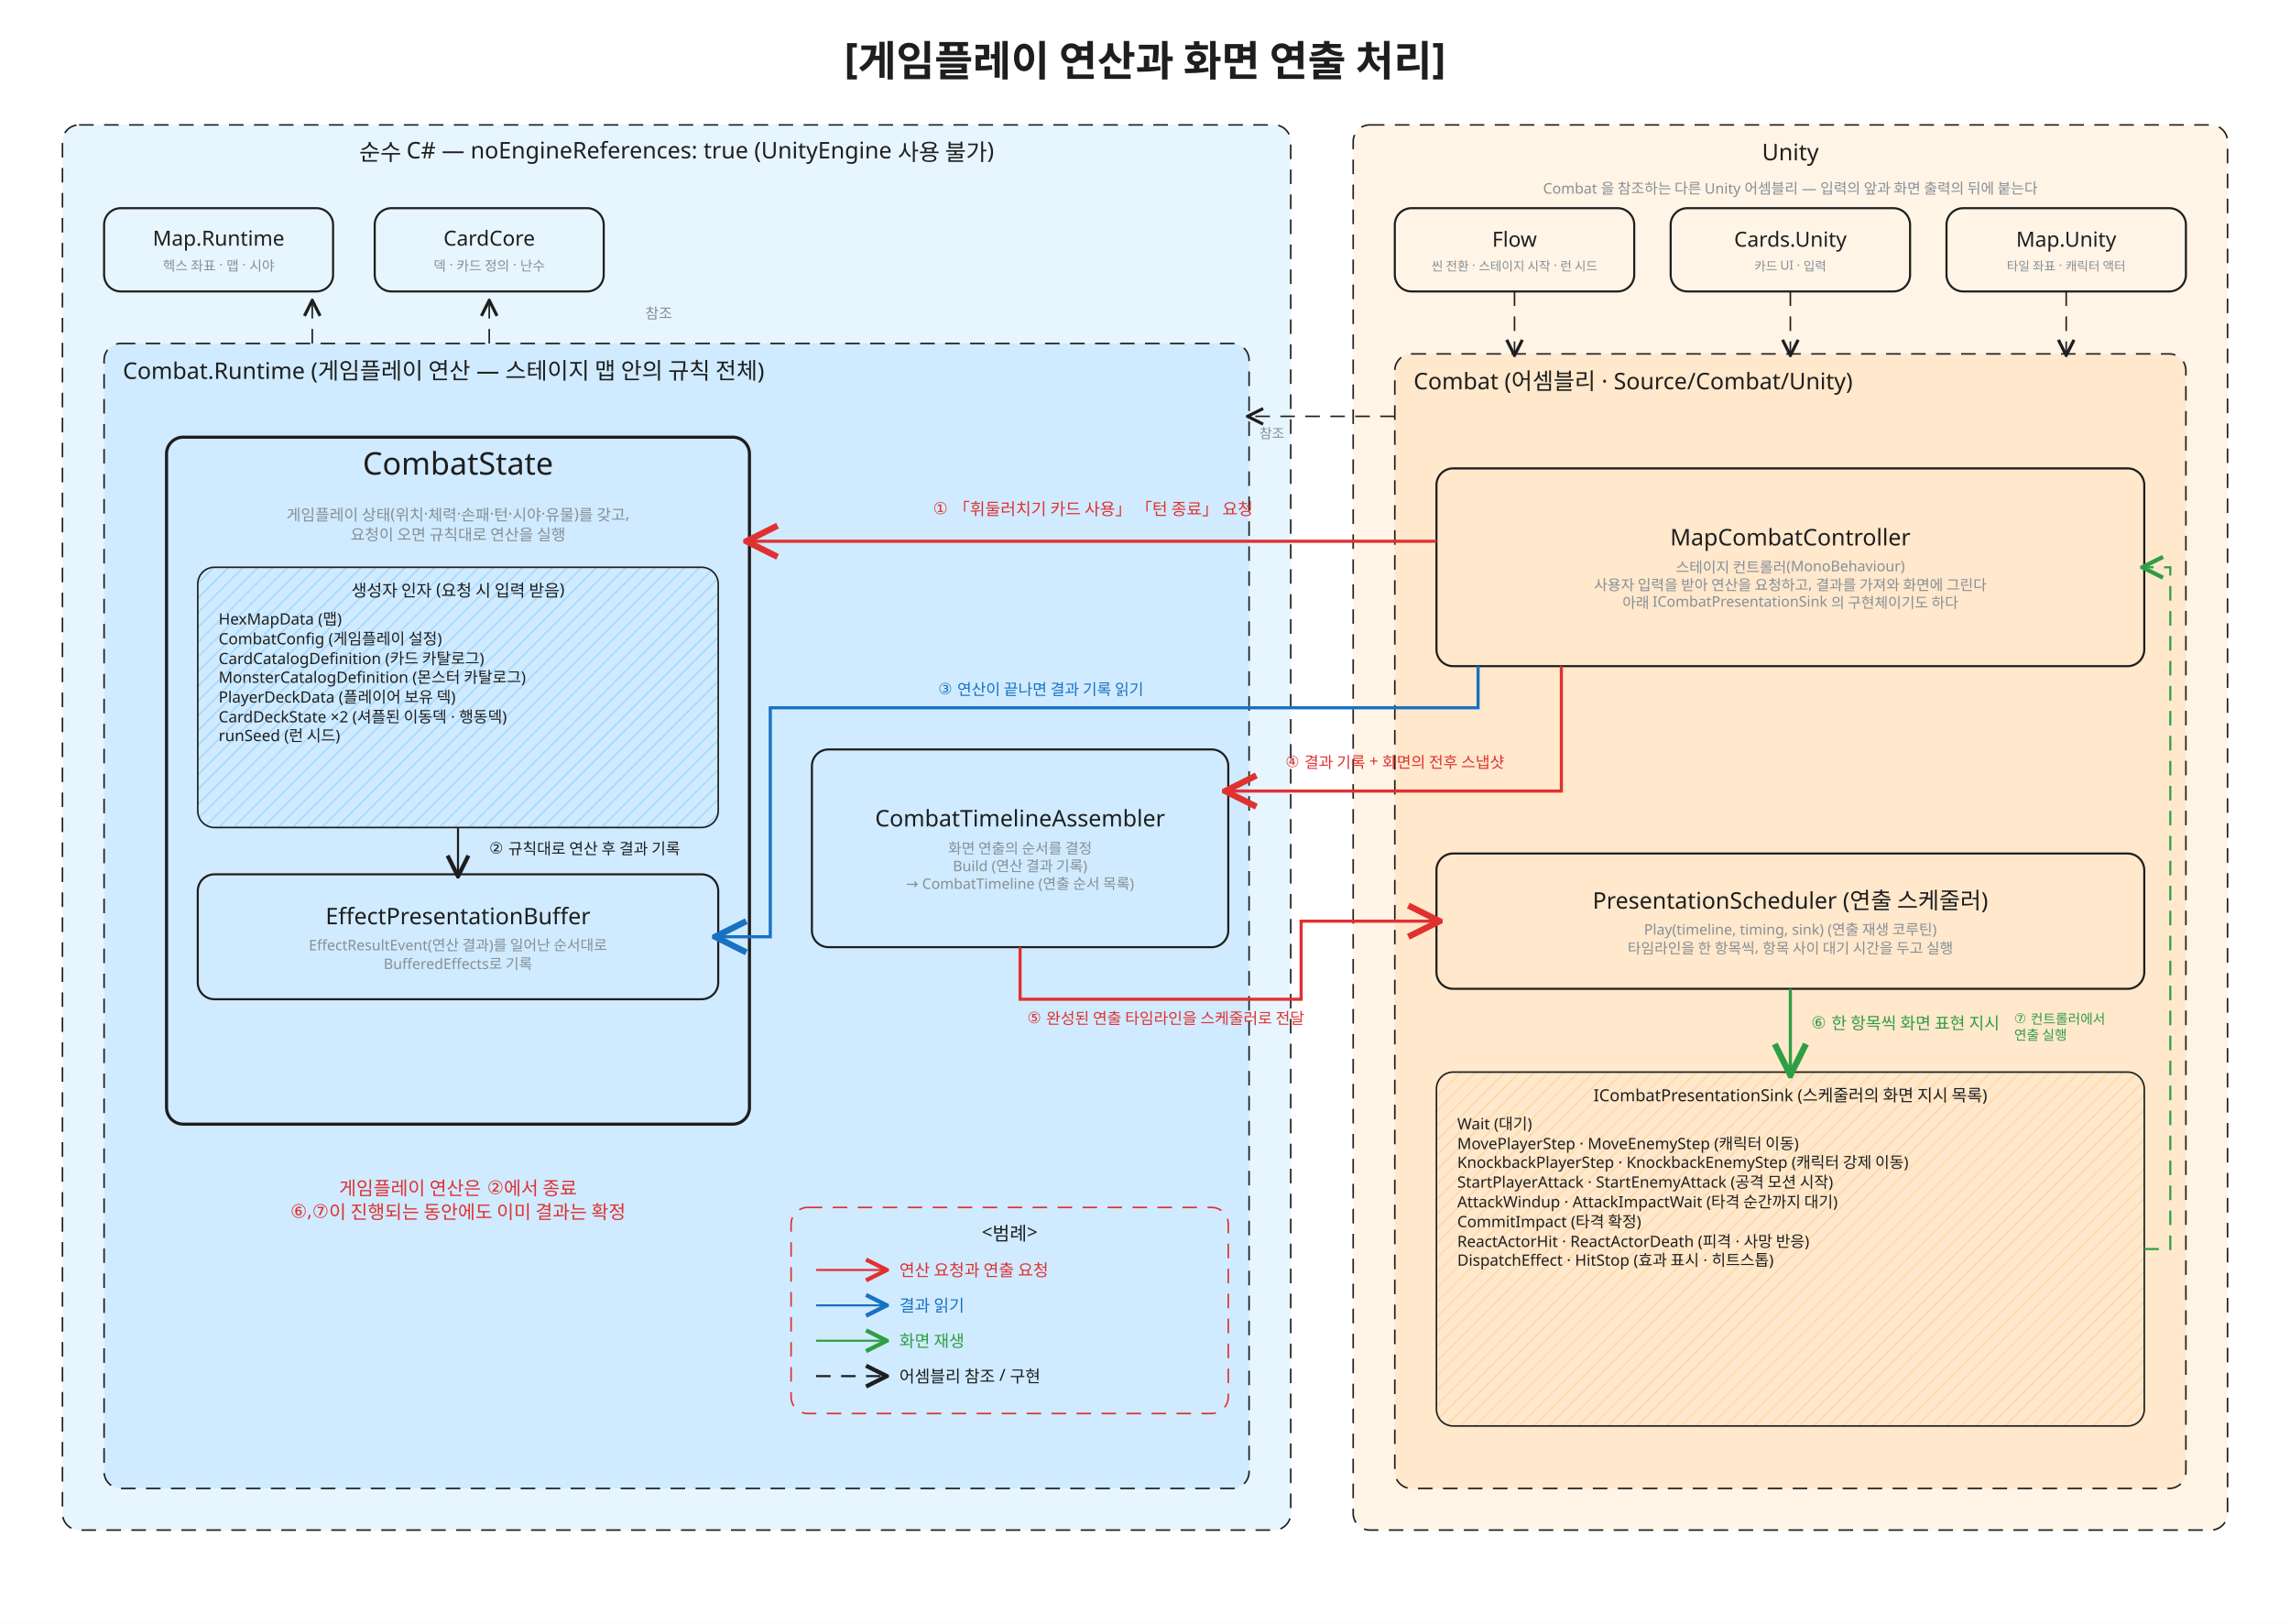
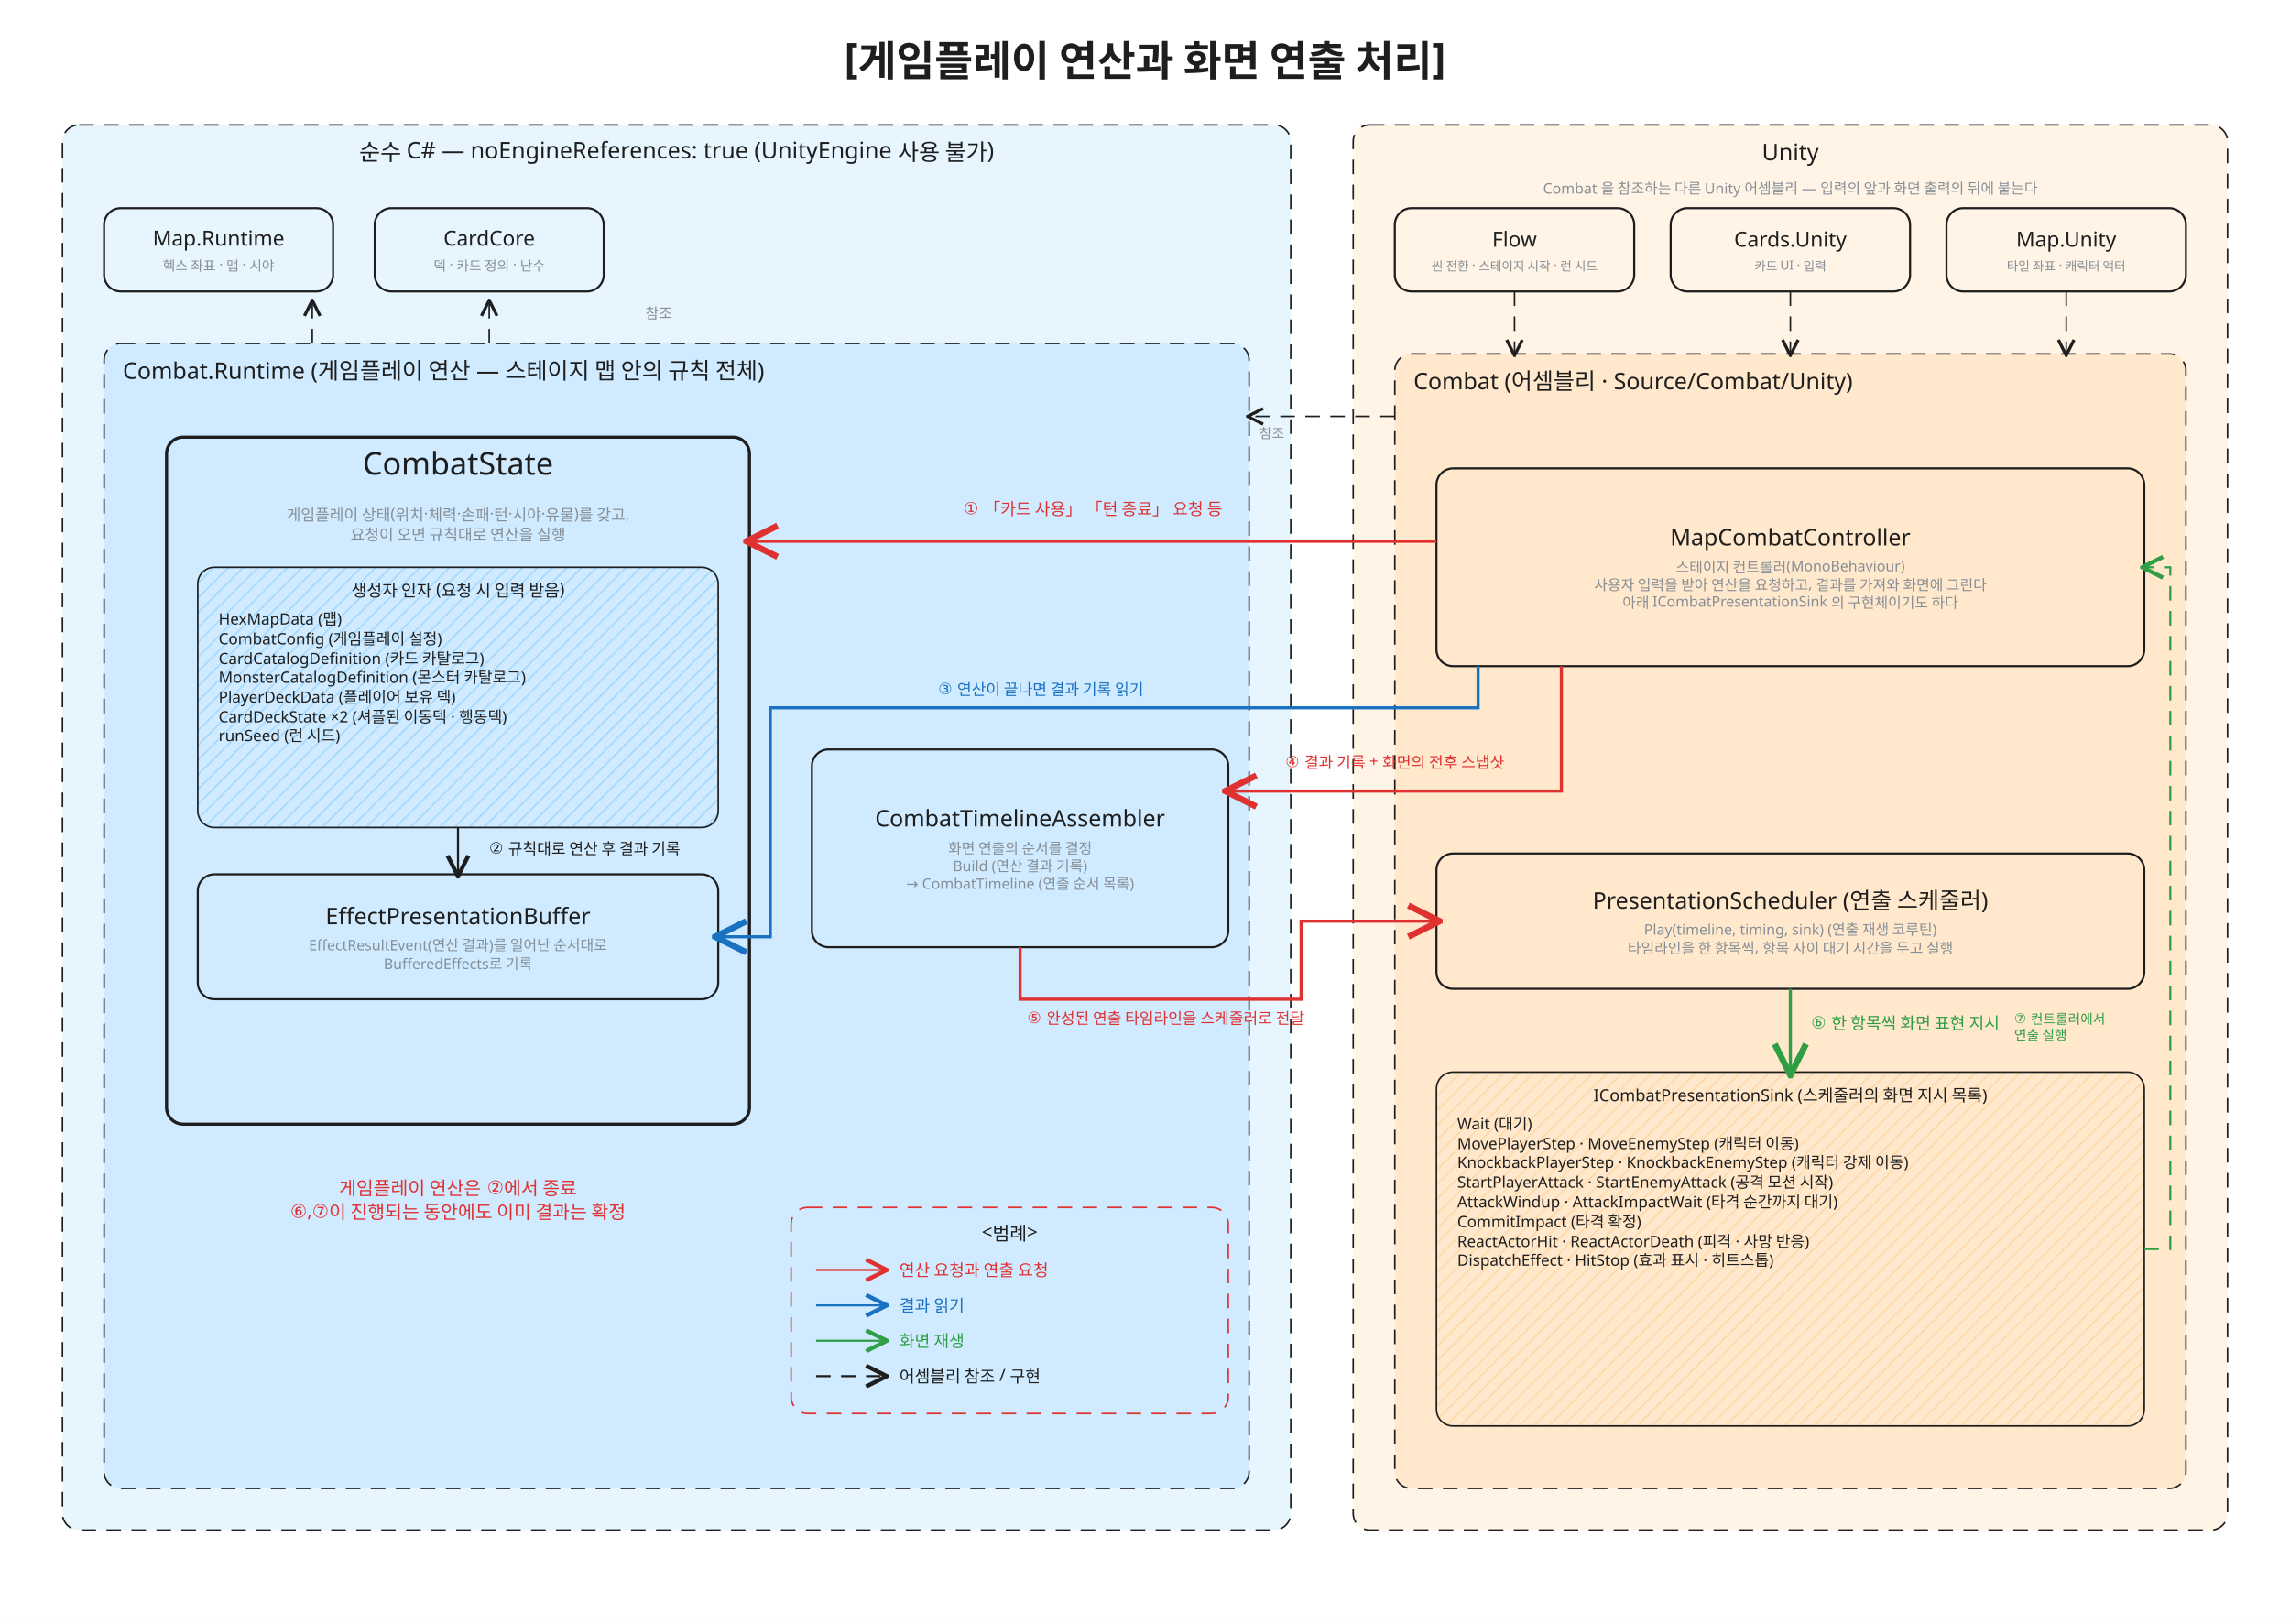
<svg xmlns="http://www.w3.org/2000/svg" width="2200" height="1560" viewBox="0 0 2200 1560">
  <defs>
    <pattern id="ha5d8ff" patternUnits="userSpaceOnUse" width="10" height="10" patternTransform="rotate(45)">
      <line x1="0" y1="0" x2="0" y2="10" stroke="#a5d8ff" stroke-width="3" />
    </pattern>
    <pattern id="hffd8a8" patternUnits="userSpaceOnUse" width="10" height="10" patternTransform="rotate(45)">
      <line x1="0" y1="0" x2="0" y2="10" stroke="#ffd8a8" stroke-width="3" />
    </pattern>
    <marker id="ah1e1e1e" markerWidth="12" markerHeight="12" refX="10" refY="6" orient="auto">
      <path d="M1,1 L11,6 L1,11" fill="none" stroke="#1e1e1e" stroke-width="2" />
    </marker>
    <marker id="as1e1e1e" markerWidth="12" markerHeight="12" refX="2" refY="6" orient="auto">
      <path d="M11,1 L1,6 L11,11" fill="none" stroke="#1e1e1e" stroke-width="2" />
    </marker>
    <marker id="ahe03131" markerWidth="12" markerHeight="12" refX="10" refY="6" orient="auto">
      <path d="M1,1 L11,6 L1,11" fill="none" stroke="#e03131" stroke-width="2" />
    </marker>
    <marker id="ase03131" markerWidth="12" markerHeight="12" refX="2" refY="6" orient="auto">
      <path d="M11,1 L1,6 L11,11" fill="none" stroke="#e03131" stroke-width="2" />
    </marker>
    <marker id="ah1971c2" markerWidth="12" markerHeight="12" refX="10" refY="6" orient="auto">
      <path d="M1,1 L11,6 L1,11" fill="none" stroke="#1971c2" stroke-width="2" />
    </marker>
    <marker id="as1971c2" markerWidth="12" markerHeight="12" refX="2" refY="6" orient="auto">
      <path d="M11,1 L1,6 L11,11" fill="none" stroke="#1971c2" stroke-width="2" />
    </marker>
    <marker id="ah2f9e44" markerWidth="12" markerHeight="12" refX="10" refY="6" orient="auto">
      <path d="M1,1 L11,6 L1,11" fill="none" stroke="#2f9e44" stroke-width="2" />
    </marker>
    <marker id="as2f9e44" markerWidth="12" markerHeight="12" refX="2" refY="6" orient="auto">
      <path d="M11,1 L1,6 L11,11" fill="none" stroke="#2f9e44" stroke-width="2" />
    </marker>
  </defs>
  <rect width="100%" height="100%" fill="#ffffff" />
  <text x="1100" y="70" font-size="40" fill="#1e1e1e" text-anchor="middle" font-family="Virgil, 'Segoe Print', 'Comic Sans MS', 'Apple SD Gothic Neo', 'Noto Sans KR', sans-serif" font-weight="bold">[게임플레이 연산과 화면 연출 처리]</text>
  <rect x="60" y="120" width="1180" height="1350" rx="16" fill="#e7f5ff" stroke="#1e1e1e" stroke-width="1.5" stroke-dasharray="14,10" />
  <text x="650" y="154" font-size="22" fill="#1e1e1e" text-anchor="middle" font-family="Virgil, 'Segoe Print', 'Comic Sans MS', 'Apple SD Gothic Neo', 'Noto Sans KR', sans-serif" font-weight="normal">순수 C#  —  noEngineReferences: true  (UnityEngine 사용 불가)</text>
  <rect x="1300" y="120" width="840" height="1350" rx="16" fill="#fff4e6" stroke="#1e1e1e" stroke-width="1.5" stroke-dasharray="14,10" />
  <text x="1720" y="154" font-size="22" fill="#1e1e1e" text-anchor="middle" font-family="Virgil, 'Segoe Print', 'Comic Sans MS', 'Apple SD Gothic Neo', 'Noto Sans KR', sans-serif" font-weight="normal">Unity</text>
  <rect x="100" y="200" width="220" height="80" rx="16" fill="none" stroke="#1e1e1e" stroke-width="2" />
  <text x="210" y="236" font-size="20" fill="#1e1e1e" text-anchor="middle" font-family="Virgil, 'Segoe Print', 'Comic Sans MS', 'Apple SD Gothic Neo', 'Noto Sans KR', sans-serif" font-weight="normal">Map.Runtime</text>
  <text x="210" y="260" font-size="13" fill="#868e96" text-anchor="middle" font-family="Virgil, 'Segoe Print', 'Comic Sans MS', 'Apple SD Gothic Neo', 'Noto Sans KR', sans-serif" font-weight="normal">헥스 좌표 · 맵 · 시야</text>
  <rect x="360" y="200" width="220" height="80" rx="16" fill="none" stroke="#1e1e1e" stroke-width="2" />
  <text x="470" y="236" font-size="20" fill="#1e1e1e" text-anchor="middle" font-family="Virgil, 'Segoe Print', 'Comic Sans MS', 'Apple SD Gothic Neo', 'Noto Sans KR', sans-serif" font-weight="normal">CardCore</text>
  <text x="470" y="260" font-size="13" fill="#868e96" text-anchor="middle" font-family="Virgil, 'Segoe Print', 'Comic Sans MS', 'Apple SD Gothic Neo', 'Noto Sans KR', sans-serif" font-weight="normal">덱 · 카드 정의 · 난수</text>
  <rect x="100" y="330" width="1100" height="1100" rx="16" fill="#d0ebff" stroke="#1e1e1e" stroke-width="1.5" stroke-dasharray="14,10" />
  <text x="118" y="364" font-size="22" fill="#1e1e1e" text-anchor="start" font-family="Virgil, 'Segoe Print', 'Comic Sans MS', 'Apple SD Gothic Neo', 'Noto Sans KR', sans-serif" font-weight="normal">Combat.Runtime  (게임플레이 연산 — 스테이지 맵 안의 규칙 전체)</text>
  <polyline points="300,330 300,290" fill="none" stroke="#1e1e1e" stroke-width="1.5" stroke-dasharray="14,10" marker-end="url(#ah1e1e1e)" />
  <polyline points="470,330 470,290" fill="none" stroke="#1e1e1e" stroke-width="1.5" stroke-dasharray="14,10" marker-end="url(#ah1e1e1e)" />
  <text x="620" y="306" font-size="14" fill="#868e96" text-anchor="start" font-family="Virgil, 'Segoe Print', 'Comic Sans MS', 'Apple SD Gothic Neo', 'Noto Sans KR', sans-serif" font-weight="normal">참조</text>
  <rect x="160" y="420" width="560" height="660" rx="16" fill="none" stroke="#1e1e1e" stroke-width="3" />
  <text x="440" y="456" font-size="30" fill="#1e1e1e" text-anchor="middle" font-family="Virgil, 'Segoe Print', 'Comic Sans MS', 'Apple SD Gothic Neo', 'Noto Sans KR', sans-serif" font-weight="normal">CombatState</text>
  <text x="440" y="500" font-size="15" fill="#868e96" text-anchor="middle" font-family="Virgil, 'Segoe Print', 'Comic Sans MS', 'Apple SD Gothic Neo', 'Noto Sans KR', sans-serif" font-weight="normal">게임플레이 상태(위치·체력·손패·턴·시야·유물)를 갖고,</text>
  <text x="440" y="519" font-size="15" fill="#868e96" text-anchor="middle" font-family="Virgil, 'Segoe Print', 'Comic Sans MS', 'Apple SD Gothic Neo', 'Noto Sans KR', sans-serif" font-weight="normal">요청이 오면 규칙대로 연산을 실행</text>
  <rect x="190" y="545" width="500" height="250" rx="16" fill="url(#ha5d8ff)" stroke="#1e1e1e" stroke-width="1.5" />
  <text x="440" y="573" font-size="16" fill="#1e1e1e" text-anchor="middle" font-family="Virgil, 'Segoe Print', 'Comic Sans MS', 'Apple SD Gothic Neo', 'Noto Sans KR', sans-serif" font-weight="normal">생성자 인자 (요청 시 입력 받음)</text>
  <text x="210" y="600" font-size="15" fill="#1e1e1e" text-anchor="start" font-family="Virgil, 'Segoe Print', 'Comic Sans MS', 'Apple SD Gothic Neo', 'Noto Sans KR', sans-serif" font-weight="normal">HexMapData  (맵)</text>
  <text x="210" y="619" font-size="15" fill="#1e1e1e" text-anchor="start" font-family="Virgil, 'Segoe Print', 'Comic Sans MS', 'Apple SD Gothic Neo', 'Noto Sans KR', sans-serif" font-weight="normal">CombatConfig  (게임플레이 설정)</text>
  <text x="210" y="638" font-size="15" fill="#1e1e1e" text-anchor="start" font-family="Virgil, 'Segoe Print', 'Comic Sans MS', 'Apple SD Gothic Neo', 'Noto Sans KR', sans-serif" font-weight="normal">CardCatalogDefinition  (카드 카탈로그)</text>
  <text x="210" y="656" font-size="15" fill="#1e1e1e" text-anchor="start" font-family="Virgil, 'Segoe Print', 'Comic Sans MS', 'Apple SD Gothic Neo', 'Noto Sans KR', sans-serif" font-weight="normal">MonsterCatalogDefinition  (몬스터 카탈로그)</text>
  <text x="210" y="675" font-size="15" fill="#1e1e1e" text-anchor="start" font-family="Virgil, 'Segoe Print', 'Comic Sans MS', 'Apple SD Gothic Neo', 'Noto Sans KR', sans-serif" font-weight="normal">PlayerDeckData  (플레이어 보유 덱)</text>
  <text x="210" y="694" font-size="15" fill="#1e1e1e" text-anchor="start" font-family="Virgil, 'Segoe Print', 'Comic Sans MS', 'Apple SD Gothic Neo', 'Noto Sans KR', sans-serif" font-weight="normal">CardDeckState ×2  (셔플된 이동덱 · 행동덱)</text>
  <text x="210" y="712" font-size="15" fill="#1e1e1e" text-anchor="start" font-family="Virgil, 'Segoe Print', 'Comic Sans MS', 'Apple SD Gothic Neo', 'Noto Sans KR', sans-serif" font-weight="normal">runSeed  (런 시드)</text>
  <rect x="190" y="840" width="500" height="120" rx="16" fill="none" stroke="#1e1e1e" stroke-width="2" />
  <text x="440" y="888" font-size="22" fill="#1e1e1e" text-anchor="middle" font-family="Virgil, 'Segoe Print', 'Comic Sans MS', 'Apple SD Gothic Neo', 'Noto Sans KR', sans-serif" font-weight="normal">EffectPresentationBuffer</text>
  <text x="440" y="913" font-size="14" fill="#868e96" text-anchor="middle" font-family="Virgil, 'Segoe Print', 'Comic Sans MS', 'Apple SD Gothic Neo', 'Noto Sans KR', sans-serif" font-weight="normal">EffectResultEvent(연산 결과)를 일어난 순서대로</text>
  <text x="440" y="931" font-size="14" fill="#868e96" text-anchor="middle" font-family="Virgil, 'Segoe Print', 'Comic Sans MS', 'Apple SD Gothic Neo', 'Noto Sans KR', sans-serif" font-weight="normal">BufferedEffects로 기록</text>
  <rect x="780" y="720" width="400" height="190" rx="16" fill="none" stroke="#1e1e1e" stroke-width="2" />
  <text x="980" y="794" font-size="22" fill="#1e1e1e" text-anchor="middle" font-family="Virgil, 'Segoe Print', 'Comic Sans MS', 'Apple SD Gothic Neo', 'Noto Sans KR', sans-serif" font-weight="normal">CombatTimelineAssembler</text>
  <text x="980" y="820" font-size="14" fill="#868e96" text-anchor="middle" font-family="Virgil, 'Segoe Print', 'Comic Sans MS', 'Apple SD Gothic Neo', 'Noto Sans KR', sans-serif" font-weight="normal">화면 연출의 순서를 결정</text>
  <text x="980" y="837" font-size="14" fill="#868e96" text-anchor="middle" font-family="Virgil, 'Segoe Print', 'Comic Sans MS', 'Apple SD Gothic Neo', 'Noto Sans KR', sans-serif" font-weight="normal">Build (연산 결과 기록)</text>
  <text x="980" y="854" font-size="14" fill="#868e96" text-anchor="middle" font-family="Virgil, 'Segoe Print', 'Comic Sans MS', 'Apple SD Gothic Neo', 'Noto Sans KR', sans-serif" font-weight="normal">→ CombatTimeline (연출 순서 목록)</text>
  <rect x="1340" y="200" width="230" height="80" rx="16" fill="none" stroke="#1e1e1e" stroke-width="2" />
  <text x="1455" y="237" font-size="20" fill="#1e1e1e" text-anchor="middle" font-family="Virgil, 'Segoe Print', 'Comic Sans MS', 'Apple SD Gothic Neo', 'Noto Sans KR', sans-serif" font-weight="normal">Flow</text>
  <text x="1455" y="260" font-size="12" fill="#868e96" text-anchor="middle" font-family="Virgil, 'Segoe Print', 'Comic Sans MS', 'Apple SD Gothic Neo', 'Noto Sans KR', sans-serif" font-weight="normal">씬 전환 · 스테이지 시작 · 런 시드</text>
  <rect x="1605" y="200" width="230" height="80" rx="16" fill="none" stroke="#1e1e1e" stroke-width="2" />
  <text x="1720" y="237" font-size="20" fill="#1e1e1e" text-anchor="middle" font-family="Virgil, 'Segoe Print', 'Comic Sans MS', 'Apple SD Gothic Neo', 'Noto Sans KR', sans-serif" font-weight="normal">Cards.Unity</text>
  <text x="1720" y="260" font-size="12" fill="#868e96" text-anchor="middle" font-family="Virgil, 'Segoe Print', 'Comic Sans MS', 'Apple SD Gothic Neo', 'Noto Sans KR', sans-serif" font-weight="normal">카드 UI · 입력</text>
  <rect x="1870" y="200" width="230" height="80" rx="16" fill="none" stroke="#1e1e1e" stroke-width="2" />
  <text x="1985" y="237" font-size="20" fill="#1e1e1e" text-anchor="middle" font-family="Virgil, 'Segoe Print', 'Comic Sans MS', 'Apple SD Gothic Neo', 'Noto Sans KR', sans-serif" font-weight="normal">Map.Unity</text>
  <text x="1985" y="260" font-size="12" fill="#868e96" text-anchor="middle" font-family="Virgil, 'Segoe Print', 'Comic Sans MS', 'Apple SD Gothic Neo', 'Noto Sans KR', sans-serif" font-weight="normal">타일 좌표 · 캐릭터 액터</text>
  <text x="1720" y="186" font-size="14" fill="#868e96" text-anchor="middle" font-family="Virgil, 'Segoe Print', 'Comic Sans MS', 'Apple SD Gothic Neo', 'Noto Sans KR', sans-serif" font-weight="normal">Combat 을 참조하는 다른 Unity 어셈블리 — 입력의 앞과 화면 출력의 뒤에 붙는다</text>
  <rect x="1340" y="340" width="760" height="1090" rx="16" fill="#ffe8cc" stroke="#1e1e1e" stroke-width="1.5" stroke-dasharray="14,10" />
  <text x="1358" y="374" font-size="22" fill="#1e1e1e" text-anchor="start" font-family="Virgil, 'Segoe Print', 'Comic Sans MS', 'Apple SD Gothic Neo', 'Noto Sans KR', sans-serif" font-weight="normal">Combat  (어셈블리 · Source/Combat/Unity)</text>
  <polyline points="1455,280 1455,340" fill="none" stroke="#1e1e1e" stroke-width="1.5" stroke-dasharray="14,10" marker-end="url(#ah1e1e1e)" />
  <polyline points="1720,280 1720,340" fill="none" stroke="#1e1e1e" stroke-width="1.5" stroke-dasharray="14,10" marker-end="url(#ah1e1e1e)" />
  <polyline points="1985,280 1985,340" fill="none" stroke="#1e1e1e" stroke-width="1.5" stroke-dasharray="14,10" marker-end="url(#ah1e1e1e)" />
  <polyline points="1340,400 1200,400" fill="none" stroke="#1e1e1e" stroke-width="1.5" stroke-dasharray="14,10" marker-end="url(#ah1e1e1e)" />
  <text x="1210" y="421" font-size="13" fill="#868e96" text-anchor="start" font-family="Virgil, 'Segoe Print', 'Comic Sans MS', 'Apple SD Gothic Neo', 'Noto Sans KR', sans-serif" font-weight="normal">참조</text>
  <rect x="1380" y="450" width="680" height="190" rx="16" fill="none" stroke="#1e1e1e" stroke-width="2" />
  <text x="1720" y="524" font-size="22" fill="#1e1e1e" text-anchor="middle" font-family="Virgil, 'Segoe Print', 'Comic Sans MS', 'Apple SD Gothic Neo', 'Noto Sans KR', sans-serif" font-weight="normal">MapCombatController</text>
  <text x="1720" y="550" font-size="14" fill="#868e96" text-anchor="middle" font-family="Virgil, 'Segoe Print', 'Comic Sans MS', 'Apple SD Gothic Neo', 'Noto Sans KR', sans-serif" font-weight="normal">스테이지 컨트롤러(MonoBehaviour)</text>
  <text x="1720" y="567" font-size="14" fill="#868e96" text-anchor="middle" font-family="Virgil, 'Segoe Print', 'Comic Sans MS', 'Apple SD Gothic Neo', 'Noto Sans KR', sans-serif" font-weight="normal">사용자 입력을 받아 연산을 요청하고, 결과를 가져와 화면에 그린다</text>
  <text x="1720" y="584" font-size="14" fill="#868e96" text-anchor="middle" font-family="Virgil, 'Segoe Print', 'Comic Sans MS', 'Apple SD Gothic Neo', 'Noto Sans KR', sans-serif" font-weight="normal">아래 ICombatPresentationSink 의 구현체이기도 하다</text>
  <rect x="1380" y="820" width="680" height="130" rx="16" fill="none" stroke="#1e1e1e" stroke-width="2" />
  <text x="1720" y="873" font-size="22" fill="#1e1e1e" text-anchor="middle" font-family="Virgil, 'Segoe Print', 'Comic Sans MS', 'Apple SD Gothic Neo', 'Noto Sans KR', sans-serif" font-weight="normal">PresentationScheduler (연출 스케줄러)</text>
  <text x="1720" y="898" font-size="14" fill="#868e96" text-anchor="middle" font-family="Virgil, 'Segoe Print', 'Comic Sans MS', 'Apple SD Gothic Neo', 'Noto Sans KR', sans-serif" font-weight="normal">Play(timeline, timing, sink) (연출 재생 코루틴)</text>
  <text x="1720" y="916" font-size="14" fill="#868e96" text-anchor="middle" font-family="Virgil, 'Segoe Print', 'Comic Sans MS', 'Apple SD Gothic Neo', 'Noto Sans KR', sans-serif" font-weight="normal">타임라인을 한 항목씩, 항목 사이 대기 시간을 두고 실행</text>
  <rect x="1380" y="1030" width="680" height="340" rx="16" fill="url(#hffd8a8)" stroke="#1e1e1e" stroke-width="1.5" />
  <text x="1720" y="1058" font-size="16" fill="#1e1e1e" text-anchor="middle" font-family="Virgil, 'Segoe Print', 'Comic Sans MS', 'Apple SD Gothic Neo', 'Noto Sans KR', sans-serif" font-weight="normal">ICombatPresentationSink (스케줄러의 화면 지시 목록)</text>
  <text x="1400" y="1085" font-size="15" fill="#1e1e1e" text-anchor="start" font-family="Virgil, 'Segoe Print', 'Comic Sans MS', 'Apple SD Gothic Neo', 'Noto Sans KR', sans-serif" font-weight="normal">Wait  (대기)</text>
  <text x="1400" y="1104" font-size="15" fill="#1e1e1e" text-anchor="start" font-family="Virgil, 'Segoe Print', 'Comic Sans MS', 'Apple SD Gothic Neo', 'Noto Sans KR', sans-serif" font-weight="normal">MovePlayerStep · MoveEnemyStep  (캐릭터 이동)</text>
  <text x="1400" y="1122" font-size="15" fill="#1e1e1e" text-anchor="start" font-family="Virgil, 'Segoe Print', 'Comic Sans MS', 'Apple SD Gothic Neo', 'Noto Sans KR', sans-serif" font-weight="normal">KnockbackPlayerStep · KnockbackEnemyStep  (캐릭터 강제 이동)</text>
  <text x="1400" y="1141" font-size="15" fill="#1e1e1e" text-anchor="start" font-family="Virgil, 'Segoe Print', 'Comic Sans MS', 'Apple SD Gothic Neo', 'Noto Sans KR', sans-serif" font-weight="normal">StartPlayerAttack · StartEnemyAttack  (공격 모션 시작)</text>
  <text x="1400" y="1160" font-size="15" fill="#1e1e1e" text-anchor="start" font-family="Virgil, 'Segoe Print', 'Comic Sans MS', 'Apple SD Gothic Neo', 'Noto Sans KR', sans-serif" font-weight="normal">AttackWindup · AttackImpactWait  (타격 순간까지 대기)</text>
  <text x="1400" y="1179" font-size="15" fill="#1e1e1e" text-anchor="start" font-family="Virgil, 'Segoe Print', 'Comic Sans MS', 'Apple SD Gothic Neo', 'Noto Sans KR', sans-serif" font-weight="normal">CommitImpact  (타격 확정)</text>
  <text x="1400" y="1198" font-size="15" fill="#1e1e1e" text-anchor="start" font-family="Virgil, 'Segoe Print', 'Comic Sans MS', 'Apple SD Gothic Neo', 'Noto Sans KR', sans-serif" font-weight="normal">ReactActorHit · ReactActorDeath  (피격 · 사망 반응)</text>
  <text x="1400" y="1216" font-size="15" fill="#1e1e1e" text-anchor="start" font-family="Virgil, 'Segoe Print', 'Comic Sans MS', 'Apple SD Gothic Neo', 'Noto Sans KR', sans-serif" font-weight="normal">DispatchEffect · HitStop (효과 표시 · 히트스톱)</text>
  <polyline points="1380,520 720,520" fill="none" stroke="#e03131" stroke-width="3" marker-end="url(#ahe03131)" />
-   <text x="1050" y="494" font-size="16" fill="#e03131" text-anchor="middle" font-family="Virgil, 'Segoe Print', 'Comic Sans MS', 'Apple SD Gothic Neo', 'Noto Sans KR', sans-serif" font-weight="normal">① 「휘둘러치기 카드 사용」  「턴 종료」 요청</text>
+   <text x="1050" y="494" font-size="16" fill="#e03131" text-anchor="middle" font-family="Virgil, 'Segoe Print', 'Comic Sans MS', 'Apple SD Gothic Neo', 'Noto Sans KR', sans-serif" font-weight="normal">① 「카드 사용」  「턴 종료」 요청 등</text>
  <polyline points="440,795 440,840" fill="none" stroke="#1e1e1e" stroke-width="2" marker-end="url(#ah1e1e1e)" />
  <text x="470" y="820" font-size="15" fill="#1e1e1e" text-anchor="start" font-family="Virgil, 'Segoe Print', 'Comic Sans MS', 'Apple SD Gothic Neo', 'Noto Sans KR', sans-serif" font-weight="normal">② 규칙대로 연산 후 결과 기록</text>
  <polyline points="1420,640 1420,680 740,680 740,900 690,900" fill="none" stroke="#1971c2" stroke-width="3" marker-end="url(#ah1971c2)" />
  <text x="1000" y="667" font-size="15" fill="#1971c2" text-anchor="middle" font-family="Virgil, 'Segoe Print', 'Comic Sans MS', 'Apple SD Gothic Neo', 'Noto Sans KR', sans-serif" font-weight="normal">③ 연산이 끝나면 결과 기록 읽기</text>
  <polyline points="1500,640 1500,760 1180,760" fill="none" stroke="#e03131" stroke-width="3" marker-end="url(#ahe03131)" />
  <text x="1340" y="737" font-size="15" fill="#e03131" text-anchor="middle" font-family="Virgil, 'Segoe Print', 'Comic Sans MS', 'Apple SD Gothic Neo', 'Noto Sans KR', sans-serif" font-weight="normal">④ 결과 기록 + 화면의 전후 스냅샷</text>
  <polyline points="980,910 980,960 1250,960 1250,885 1380,885" fill="none" stroke="#e03131" stroke-width="3" marker-end="url(#ahe03131)" />
  <text x="1120" y="983" font-size="15" fill="#e03131" text-anchor="middle" font-family="Virgil, 'Segoe Print', 'Comic Sans MS', 'Apple SD Gothic Neo', 'Noto Sans KR', sans-serif" font-weight="normal">⑤ 완성된 연출 타임라인을 스케줄러로 전달</text>
  <polyline points="1720,950 1720,1030" fill="none" stroke="#2f9e44" stroke-width="3" marker-end="url(#ah2f9e44)" />
  <text x="1740" y="988" font-size="16" fill="#2f9e44" text-anchor="start" font-family="Virgil, 'Segoe Print', 'Comic Sans MS', 'Apple SD Gothic Neo', 'Noto Sans KR', sans-serif" font-weight="normal">⑥ 한 항목씩 화면 표현 지시</text>
  <polyline points="2060,1200 2085,1200 2085,545 2060,545" fill="none" stroke="#2f9e44" stroke-width="2" stroke-dasharray="14,10" marker-end="url(#ah2f9e44)" />
  <text x="1935" y="983" font-size="13" fill="#2f9e44" text-anchor="start" font-family="Virgil, 'Segoe Print', 'Comic Sans MS', 'Apple SD Gothic Neo', 'Noto Sans KR', sans-serif" font-weight="normal">⑦ 컨트롤러에서</text>
  <text x="1935" y="999" font-size="13" fill="#2f9e44" text-anchor="start" font-family="Virgil, 'Segoe Print', 'Comic Sans MS', 'Apple SD Gothic Neo', 'Noto Sans KR', sans-serif" font-weight="normal">연출 실행</text>
  <text x="440" y="1148" font-size="18" fill="#e03131" text-anchor="middle" font-family="Virgil, 'Segoe Print', 'Comic Sans MS', 'Apple SD Gothic Neo', 'Noto Sans KR', sans-serif" font-weight="normal">게임플레이 연산은 ②에서 종료</text>
  <text x="440" y="1170" font-size="18" fill="#e03131" text-anchor="middle" font-family="Virgil, 'Segoe Print', 'Comic Sans MS', 'Apple SD Gothic Neo', 'Noto Sans KR', sans-serif" font-weight="normal">⑥,⑦이 진행되는 동안에도 이미 결과는 확정</text>
  <rect x="760" y="1160" width="420" height="198.0" rx="16" fill="none" stroke="#e03131" stroke-width="1.5" stroke-dasharray="14,10" />
  <text x="970" y="1190" font-size="18" fill="#1e1e1e" text-anchor="middle" font-family="Virgil, 'Segoe Print', 'Comic Sans MS', 'Apple SD Gothic Neo', 'Noto Sans KR', sans-serif" font-weight="normal">&lt;범례&gt;</text>
  <polyline points="784,1220.1 850,1220.1" fill="none" stroke="#e03131" stroke-width="2" marker-end="url(#ahe03131)" />
  <text x="864" y="1226" font-size="16" fill="#e03131" text-anchor="start" font-family="Virgil, 'Segoe Print', 'Comic Sans MS', 'Apple SD Gothic Neo', 'Noto Sans KR', sans-serif" font-weight="normal">연산 요청과 연출 요청</text>
  <polyline points="784,1254.1 850,1254.1" fill="none" stroke="#1971c2" stroke-width="2" marker-end="url(#ah1971c2)" />
  <text x="864" y="1260" font-size="16" fill="#1971c2" text-anchor="start" font-family="Virgil, 'Segoe Print', 'Comic Sans MS', 'Apple SD Gothic Neo', 'Noto Sans KR', sans-serif" font-weight="normal">결과 읽기</text>
  <polyline points="784,1288.1 850,1288.1" fill="none" stroke="#2f9e44" stroke-width="2" marker-end="url(#ah2f9e44)" />
  <text x="864" y="1294" font-size="16" fill="#2f9e44" text-anchor="start" font-family="Virgil, 'Segoe Print', 'Comic Sans MS', 'Apple SD Gothic Neo', 'Noto Sans KR', sans-serif" font-weight="normal">화면 재생</text>
  <polyline points="784,1322.1 850,1322.1" fill="none" stroke="#1e1e1e" stroke-width="2" stroke-dasharray="14,10" marker-end="url(#ah1e1e1e)" />
  <text x="864" y="1328" font-size="16" fill="#1e1e1e" text-anchor="start" font-family="Virgil, 'Segoe Print', 'Comic Sans MS', 'Apple SD Gothic Neo', 'Noto Sans KR', sans-serif" font-weight="normal">어셈블리 참조 / 구현</text>
</svg>
